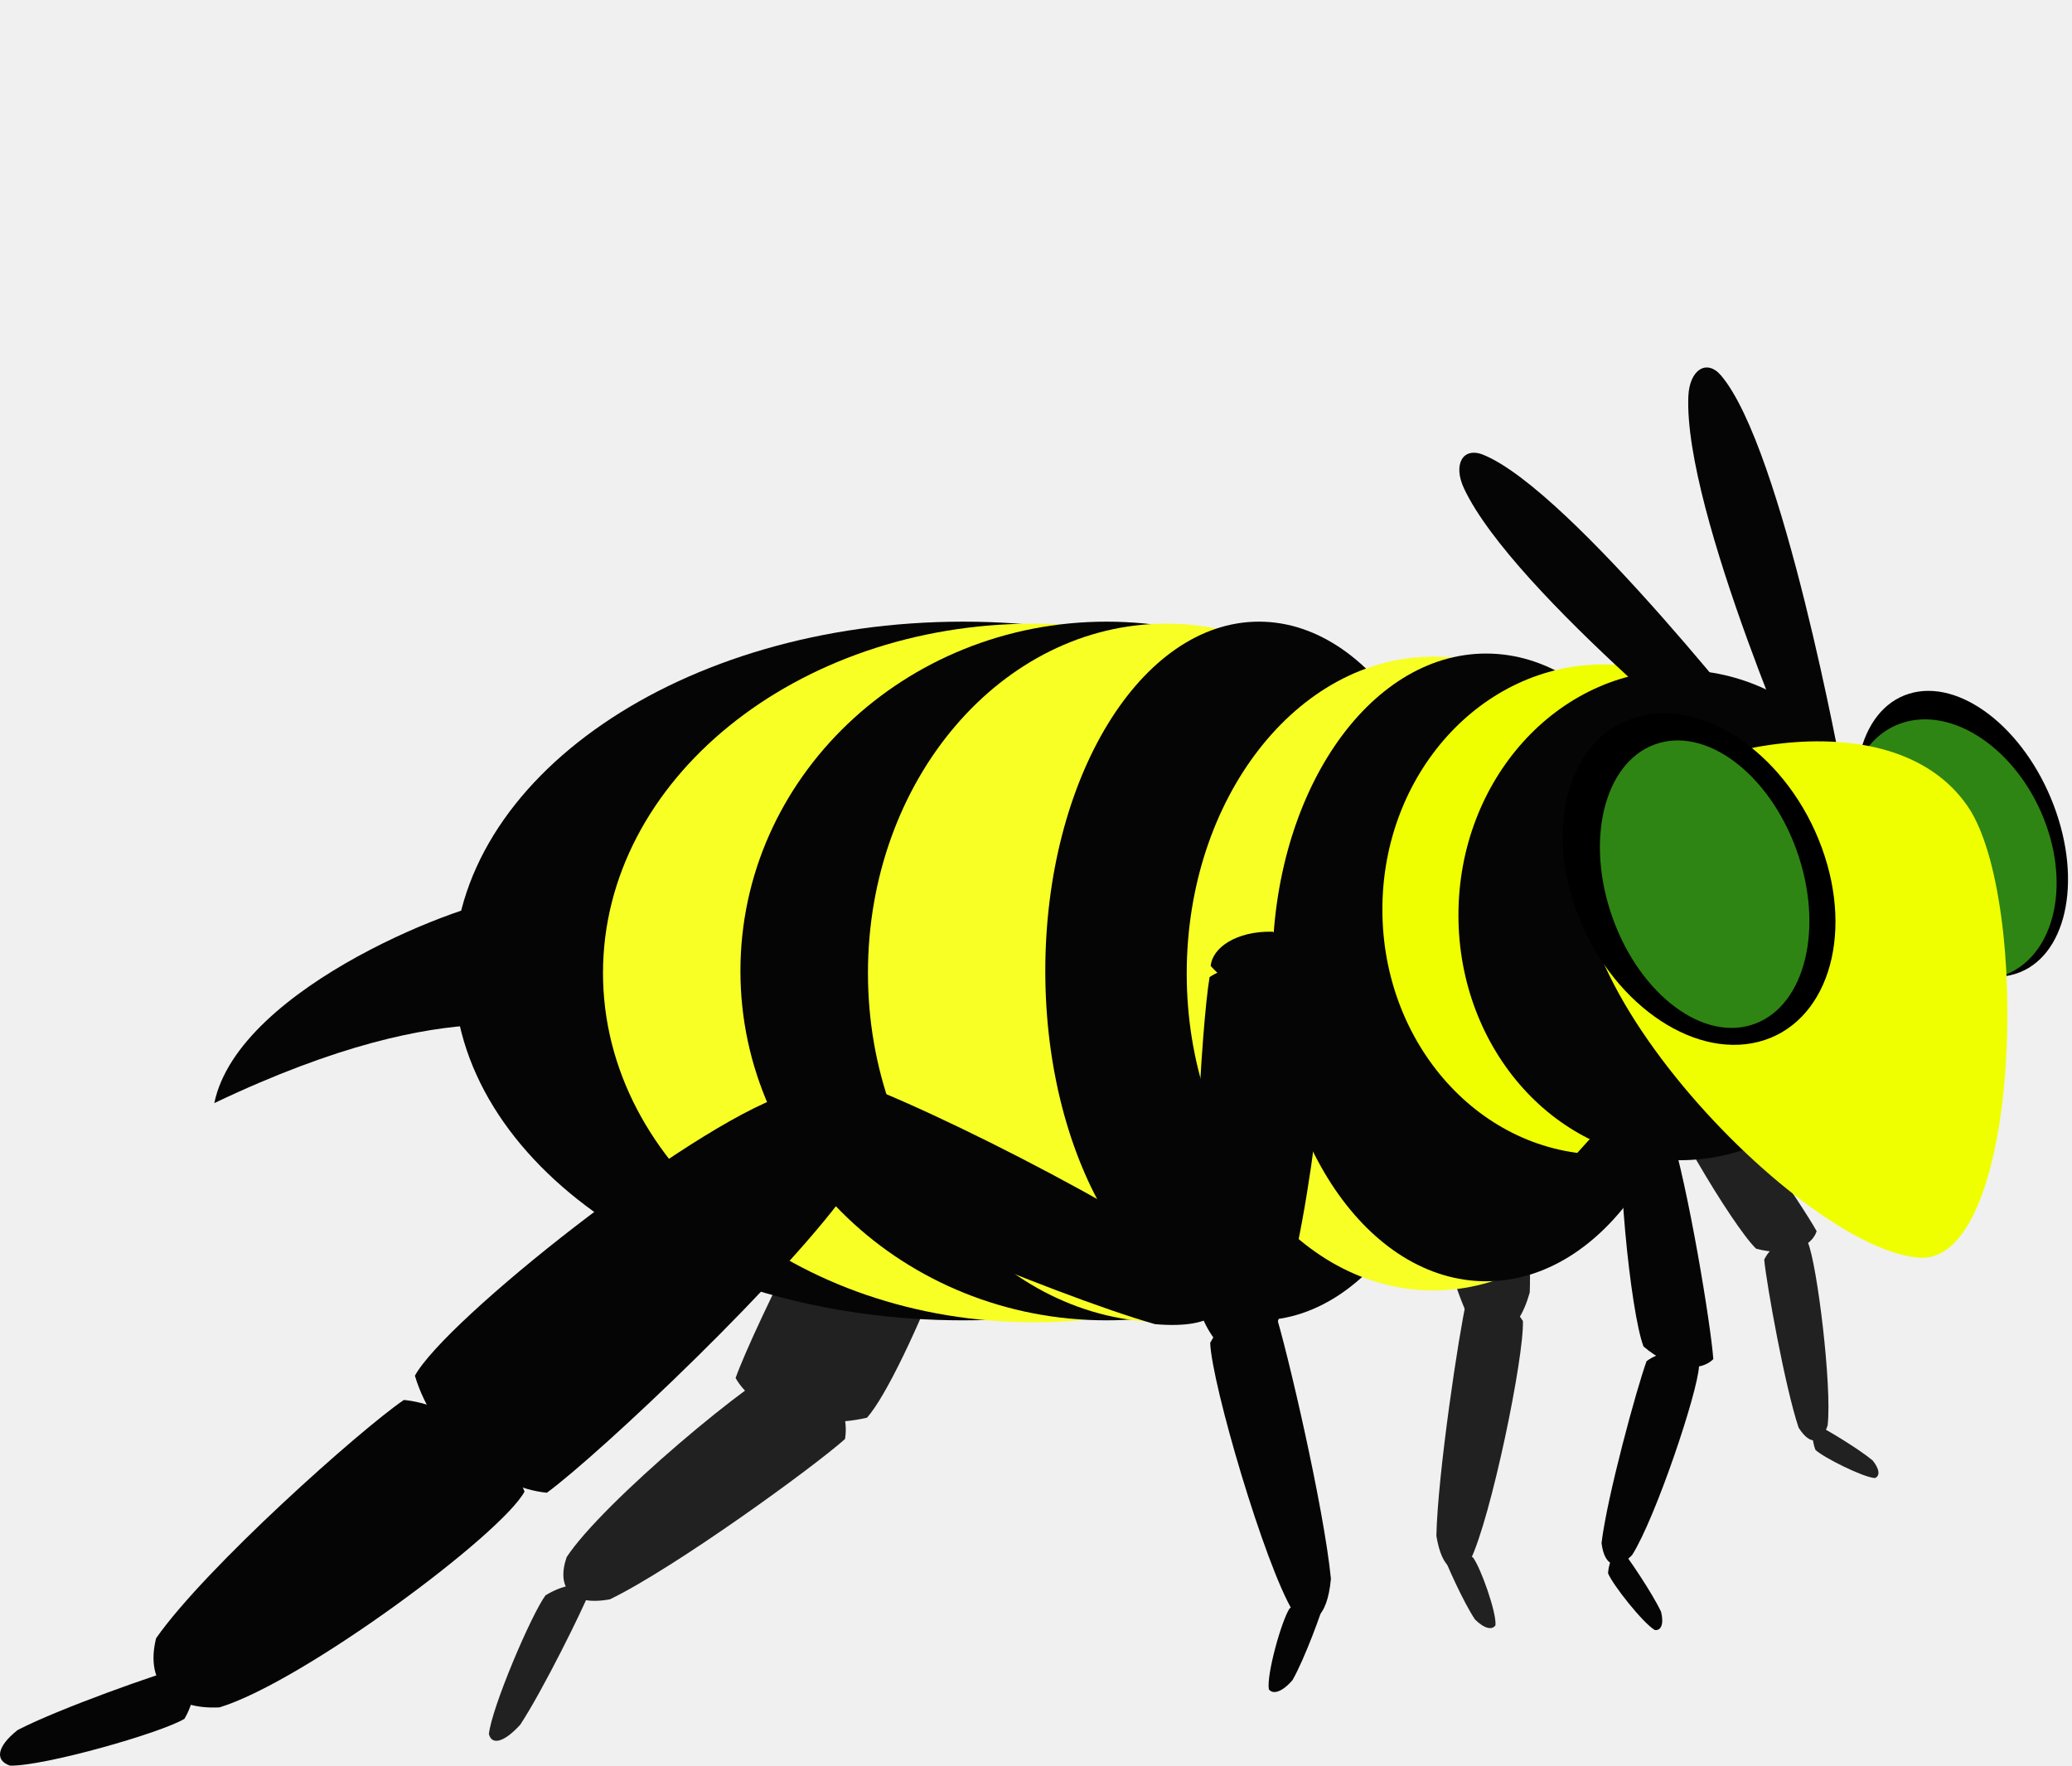
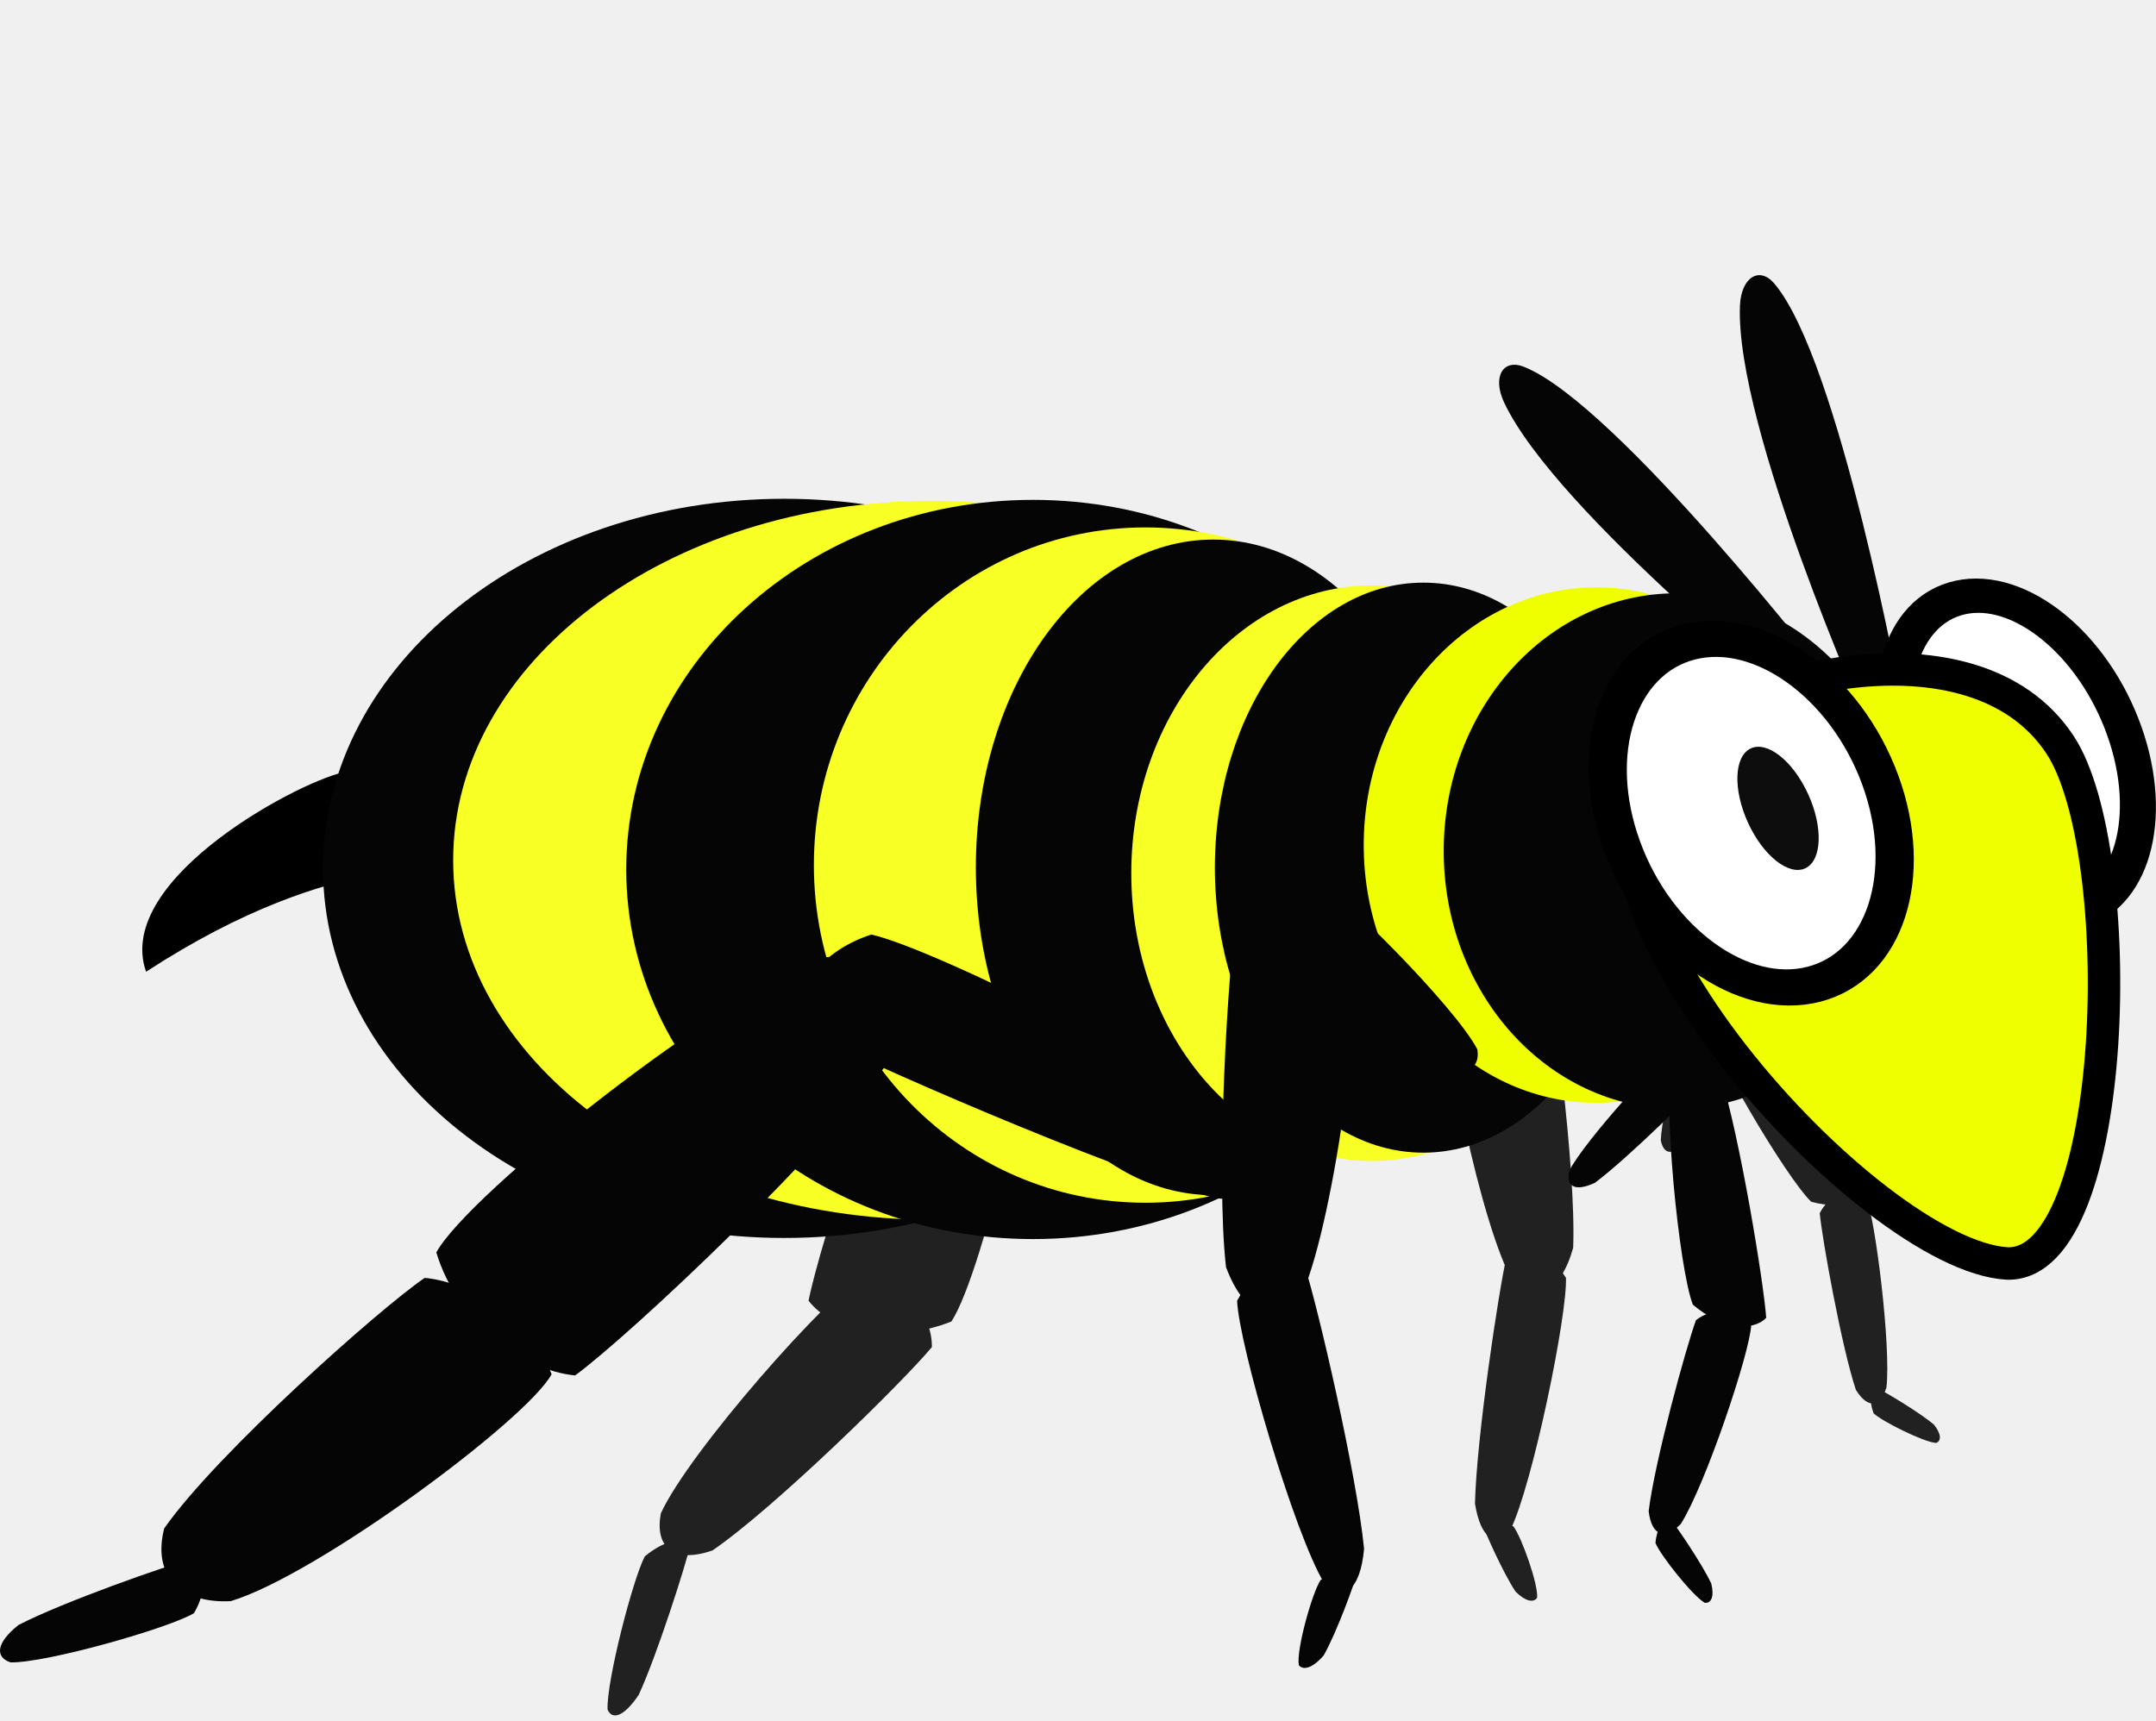
- <svg xmlns="http://www.w3.org/2000/svg" width="63.641mm" height="54.236mm" viewBox="0 0 63.641 54.236" version="1.1" id="svg5">
+ <svg xmlns="http://www.w3.org/2000/svg" width="237.996" height="190" viewBox="0 0 62.97 50.271" version="1.1" id="svg5">
  <defs id="defs2" />
-   <g id="layer1" transform="translate(-47.43575,-93.48444)">
-     <path id="path117403" style="fill:#050505;stroke-width:1.041;stroke-linecap:round;stroke-linejoin:round" d="m 103.021,117.919 1.001,-0.644 c 0,0 -1.824,-10.031 -3.728,-12.26 -0.438,-0.512 -0.967,-0.172 -1.001,0.644 -0.147,3.55 3.728,12.26 3.728,12.26 z" />
-     <g id="g18662" transform="matrix(0.8535834,0.517306,-0.7389056,0.8380969,112.679,-26.01173)" style="fill:#212121;fill-opacity:1">
-       <path id="path18555" style="fill:#212121;stroke-width:0.184;stroke-linejoin:bevel;fill-opacity:1" d="m 76.012,134.48 c -1.031,-0.723 -1.999,-0.398 -2.313,1.108 0.241,2.724 2.053,8.894 2.674,10.358 1.066,0.503 2.782,0.241 3.903,-0.953 0.008,-1.574 -2.688,-8.628 -4.264,-10.513 z" />
-       <path id="path18557" style="fill:#212121;stroke-width:0.135;stroke-linejoin:bevel;fill-opacity:1" d="m 76.116,152.673 c 0.384,0.878 1.121,1.117 1.888,0.377 0.872,-1.697 2.041,-6.101 2.197,-7.23 -0.489,-0.765 -1.678,-1.372 -2.84,-1.17 -0.598,0.915 -1.538,6.226 -1.245,8.024 z" />
-       <path id="path18559" style="fill:#212121;stroke-width:0.062;stroke-linejoin:bevel;fill-opacity:1" d="m 77.954,158.026 c 0.293,0.219 0.525,-0.006 0.538,-0.681 -0.181,-1.149 -0.912,-3.639 -1.134,-4.213 -0.293,-0.121 -0.717,0.143 -0.949,0.756 0.067,0.677 1.061,3.469 1.544,4.139 z" />
+   <g id="layer1" transform="translate(-48.47421,-104.7724)">
+     <path id="path51643" style="fill:#000000;fill-opacity:1;stroke-width:0.16;stroke-linejoin:bevel" d="m 61.651,128.246 c 0.659,0.441 1.51,1.104 0.818,1.589 -0.734,0.514 -4.023,-0.394 -9.728,3.325 -0.975,-2.756 4.734,-5.704 5.877,-5.847 1.143,-0.143 2.406,0.513 3.033,0.933 z" />
+     <g id="g18138" transform="matrix(0.7982412,-0.3996909,0.3867698,0.8249086,-30.40978,55.73427)" style="fill:#212121;fill-opacity:1">
+       <path id="path18130" style="fill:#212121;fill-opacity:1;stroke-width:0.068;stroke-linejoin:bevel" d="m 90.073,143.472 c -0.117,0.457 0.143,0.643 0.743,0.364 0.969,-0.724 2.982,-2.711 3.432,-3.235 0.031,-0.413 -0.314,-0.819 -0.916,-0.836 -0.582,0.378 -2.792,2.82 -3.259,3.706 z" />
+       <path id="path18132" style="fill:#212121;fill-opacity:1;stroke-width:0.108;stroke-linejoin:bevel" d="m 93.069,140.077 c 0.317,-0.551 0.871,-0.396 1.408,0.593 0.578,1.84 1.271,6.089 1.342,7.11 -0.391,0.406 -1.293,0.341 -2.143,-0.386 -0.406,-1.054 -0.894,-5.952 -0.608,-7.316 z" />
+       <path id="path18134" style="fill:#212121;fill-opacity:1;stroke-width:0.085;stroke-linejoin:bevel" d="m 93.328,153.798 c -0.451,0.465 -0.848,0.384 -0.942,-0.366 0.17,-1.428 1.086,-4.774 1.383,-5.586 0.46,-0.355 1.173,-0.373 1.612,0.144 -0.036,0.812 -1.345,4.694 -2.054,5.807 z" />
+       <path id="path18136" style="fill:#212121;fill-opacity:1;stroke-width:0.036;stroke-linejoin:bevel" d="m 94.026,156.105 c 0.19,0.019 0.281,-0.185 0.189,-0.562 -0.267,-0.571 -1.027,-1.692 -1.231,-1.932 -0.175,0.034 -0.364,0.327 -0.399,0.745 0.136,0.35 1.083,1.547 1.441,1.749 z" />
    </g>
-     <g id="g18533" transform="matrix(-0.8399769,0.09525977,0.0630523,0.8618149,155.1133,6.091684)" style="fill:#212121;fill-opacity:1">
+     <g id="g18533" transform="matrix(-0.8399769,0.09525977,0.0630523,0.8618149,155.1133,14.12957)" style="fill:#212121;fill-opacity:1">
      <g id="g18112" transform="translate(2.942308,-12.11538)" style="fill:#212121;fill-opacity:1">
-         <path id="path17998" style="fill:#212121;stroke-width:0.167;stroke-linejoin:bevel;fill-opacity:1" d="m 81.84,151.408 c -0.729,0.762 -1.6,0.499 -2.144,-0.954 -0.307,-2.671 0.059,-8.791 0.305,-10.253 0.799,-0.549 2.285,-0.388 3.446,0.715 0.301,1.536 -0.64,8.566 -1.608,10.492 z" />
-         <path id="path18103" style="fill:#212121;stroke-width:0.119;stroke-linejoin:bevel;fill-opacity:1" d="m 82.568,159.692 c 0.557,0.531 1.047,0.221 1.16,-1.009 -0.213,-2.183 -1.351,-7.063 -1.72,-8.212 -0.568,-0.351 -1.447,-0.054 -1.988,0.964 0.047,1.269 1.671,6.817 2.548,8.257 z" />
-         <path id="path18107" style="fill:#212121;stroke-width:0.108;stroke-linejoin:bevel;fill-opacity:1" d="m 87.036,144.091 c 0.102,0.627 -0.425,0.858 -1.466,0.431 -1.611,-1.06 -4.834,-3.915 -5.534,-4.661 0.046,-0.561 0.786,-1.081 1.904,-1.055 0.981,0.56 4.455,4.047 5.096,5.285 z" />
+         <path id="path17998" style="fill:#212121;fill-opacity:1;stroke-width:0.167;stroke-linejoin:bevel" d="m 81.84,151.408 c -0.729,0.762 -1.6,0.499 -2.144,-0.954 -0.307,-2.671 0.059,-8.791 0.305,-10.253 0.799,-0.549 2.285,-0.388 3.446,0.715 0.301,1.536 -0.64,8.566 -1.608,10.492 z" />
+         <path id="path18103" style="fill:#212121;fill-opacity:1;stroke-width:0.119;stroke-linejoin:bevel" d="m 82.568,159.692 c 0.557,0.531 1.047,0.221 1.16,-1.009 -0.213,-2.183 -1.351,-7.063 -1.72,-8.212 -0.568,-0.351 -1.447,-0.054 -1.988,0.964 0.047,1.269 1.671,6.817 2.548,8.257 z" />
+         <path id="path18107" style="fill:#212121;fill-opacity:1;stroke-width:0.108;stroke-linejoin:bevel" d="m 87.036,144.091 c 0.102,0.627 -0.425,0.858 -1.466,0.431 -1.611,-1.06 -4.834,-3.915 -5.534,-4.661 0.046,-0.561 0.786,-1.081 1.904,-1.055 0.981,0.56 4.455,4.047 5.096,5.285 z" />
      </g>
-       <path id="path18118" style="fill:#212121;stroke-width:0.044;stroke-linejoin:bevel;fill-opacity:1" d="m 84.765,149.967 c 0.133,0.164 0.415,0.076 0.728,-0.29 0.371,-0.653 0.91,-2.12 0.992,-2.467 -0.176,-0.11 -0.628,-0.03 -1.084,0.268 -0.25,0.379 -0.716,2.05 -0.636,2.488 z" />
+       <path id="path18118" style="fill:#212121;fill-opacity:1;stroke-width:0.044;stroke-linejoin:bevel" d="m 84.765,149.967 c 0.133,0.164 0.415,0.076 0.728,-0.29 0.371,-0.653 0.91,-2.12 0.992,-2.467 -0.176,-0.11 -0.628,-0.03 -1.084,0.268 -0.25,0.379 -0.716,2.05 -0.636,2.488 z" />
    </g>
-     <g id="g18138" transform="matrix(0.7982412,-0.3996909,0.3867698,0.8249086,-30.40978,47.69638)" style="fill:#212121;fill-opacity:1">
-       <path id="path18130" style="fill:#212121;stroke-width:0.068;stroke-linejoin:bevel;fill-opacity:1" d="m 90.073,143.472 c -0.117,0.457 0.143,0.643 0.743,0.364 0.969,-0.724 2.982,-2.711 3.432,-3.235 0.031,-0.413 -0.314,-0.819 -0.916,-0.836 -0.582,0.378 -2.792,2.82 -3.259,3.706 z" />
-       <path id="path18132" style="fill:#212121;stroke-width:0.108;stroke-linejoin:bevel;fill-opacity:1" d="m 93.069,140.077 c 0.317,-0.551 0.871,-0.396 1.408,0.593 0.578,1.84 1.271,6.089 1.342,7.11 -0.391,0.406 -1.293,0.341 -2.143,-0.386 -0.406,-1.054 -0.894,-5.952 -0.608,-7.316 z" />
-       <path id="path18134" style="fill:#212121;stroke-width:0.085;stroke-linejoin:bevel;fill-opacity:1" d="m 93.328,153.798 c -0.451,0.465 -0.848,0.384 -0.942,-0.366 0.17,-1.428 1.086,-4.774 1.383,-5.586 0.46,-0.355 1.173,-0.373 1.612,0.144 -0.036,0.812 -1.345,4.694 -2.054,5.807 z" />
-       <path id="path18136" style="fill:#212121;stroke-width:0.036;stroke-linejoin:bevel;fill-opacity:1" d="m 94.026,156.105 c 0.19,0.019 0.281,-0.185 0.189,-0.562 -0.267,-0.571 -1.027,-1.692 -1.231,-1.932 -0.175,0.034 -0.364,0.327 -0.399,0.745 0.136,0.35 1.083,1.547 1.441,1.749 z" />
+     <g id="g18662" transform="matrix(0.9209112,0.38488,-0.6063236,0.9384879,90.24734,-23.5929)" style="fill:#212121;fill-opacity:1">
+       <path id="path18555" style="fill:#212121;fill-opacity:1;stroke-width:0.184;stroke-linejoin:bevel" d="m 76.012,134.48 c -1.031,-0.723 -1.999,-0.398 -2.313,1.108 0.241,2.724 2.053,8.894 2.674,10.358 1.066,0.503 2.782,0.241 3.903,-0.953 0.008,-1.574 -2.688,-8.628 -4.264,-10.513 z" />
+       <path id="path18557" style="fill:#212121;fill-opacity:1;stroke-width:0.135;stroke-linejoin:bevel" d="m 76.116,152.673 c 0.384,0.878 1.121,1.117 1.888,0.377 0.872,-1.697 2.041,-6.101 2.197,-7.23 -0.489,-0.765 -1.678,-1.372 -2.84,-1.17 -0.598,0.915 -1.538,6.226 -1.245,8.024 z" />
+       <path id="path18559" style="fill:#212121;fill-opacity:1;stroke-width:0.062;stroke-linejoin:bevel" d="m 77.954,158.026 c 0.293,0.219 0.525,-0.006 0.538,-0.681 -0.181,-1.149 -0.912,-3.639 -1.134,-4.213 -0.293,-0.121 -0.717,0.143 -0.949,0.756 0.067,0.677 1.061,3.469 1.544,4.139 z" />
    </g>
-     <path id="path1868" style="fill:#050505;stroke-width:0.181;stroke-linejoin:bevel" d="m 65.448,122.787 c 0.357,0.666 0.762,1.644 -0.188,2.128 -1.008,0.514 -3.577,-1.195 -11.242,2.454 0.746,-3.614 7.948,-6.3 9.119,-6.278 1.171,0.022 1.971,1.061 2.311,1.695 z" />
-     <g id="g4846" transform="translate(0.2447677,-0.6119193)">
-       <ellipse style="fill:#050505;fill-opacity:1;stroke-width:0.277;stroke-linejoin:bevel" id="path846" cx="76.773" cy="123.923" rx="15.65" ry="10.731" />
-       <ellipse style="fill:#f8ff25;fill-opacity:1;stroke-width:0.254;stroke-linejoin:bevel" id="ellipse1398" cx="78.945" cy="123.984" rx="13.233" ry="10.731" />
-       <ellipse style="fill:#050505;fill-opacity:1;stroke-width:0.234;stroke-linejoin:bevel" id="ellipse1840" cx="81.178" cy="123.923" rx="11.245" ry="10.731" />
-       <ellipse style="fill:#f8ff25;fill-opacity:1;stroke-width:0.212;stroke-linejoin:bevel" id="ellipse1842" cx="83.014" cy="123.984" rx="9.164" ry="10.731" />
-       <ellipse style="fill:#050505;fill-opacity:1;stroke-width:0.179;stroke-linejoin:bevel" id="ellipse1844" cx="85.86" cy="123.923" rx="6.563" ry="10.731" />
-     </g>
-     <g id="g4839" transform="translate(-12.23839,0.6119193)">
+     <path id="path117403" style="fill:#050505;stroke-width:1.041;stroke-linecap:round;stroke-linejoin:round" d="m 103.021,125.957 1.001,-0.644 c 0,0 -1.824,-10.031 -3.728,-12.26 -0.438,-0.512 -0.967,-0.172 -1.001,0.644 -0.147,3.55 3.728,12.26 3.728,12.26 z" />
+     <ellipse style="fill:#050505;fill-opacity:1;stroke-width:0.257;stroke-linejoin:bevel" id="ellipse71560" cx="71.379" cy="130.14" rx="13.47" ry="10.797" />
+     <ellipse style="fill:#f8ff25;fill-opacity:1;stroke-width:0.259;stroke-linejoin:bevel" id="ellipse1398" cx="75.691" cy="129.904" rx="13.981" ry="10.499" />
+     <ellipse style="fill:#050505;fill-opacity:1;stroke-width:0.242;stroke-linejoin:bevel" id="ellipse1840" cx="78.645" cy="130.172" rx="11.88" ry="10.797" />
+     <ellipse style="fill:#f8ff25;fill-opacity:1;stroke-width:0.209;stroke-linejoin:bevel" id="ellipse1842" cx="81.927" cy="130.044" rx="9.682" ry="9.864" />
+     <ellipse style="fill:#050505;fill-opacity:1;stroke-width:0.174;stroke-linejoin:bevel" id="ellipse1844" cx="83.91" cy="130.111" rx="6.934" ry="9.576" />
+     <g id="g4839" transform="matrix(0.9276761,0,0,0.8636031,-7.656322,24.25076)">
      <ellipse style="fill:#f8ff25;fill-opacity:1;stroke-width:0.183;stroke-linejoin:bevel" id="ellipse4835" cx="103.697" cy="122.777" rx="7.573" ry="9.735" />
      <ellipse style="fill:#050505;fill-opacity:1;stroke-width:0.17;stroke-linejoin:bevel" id="ellipse4833" cx="105.319" cy="122.589" rx="6.563" ry="9.641" />
    </g>
-     <g id="g14903" transform="translate(-7.114604,-0.8566871)">
+     <g id="g14903" transform="translate(-8.705595,7.1812)">
      <ellipse style="fill:#f0ff00;fill-opacity:1;stroke-width:0.308;stroke-linejoin:bevel" id="path9417" cx="103.803" cy="122.279" rx="6.793" ry="7.529" />
      <ellipse style="fill:#050505;fill-opacity:1;stroke-width:0.308;stroke-linejoin:bevel" id="ellipse11237" cx="106.139" cy="122.452" rx="6.793" ry="7.529" />
    </g>
-     <path id="path22857" style="fill:#050505;stroke-width:1.041;stroke-linecap:round;stroke-linejoin:round" d="m 101.364,117.646 0.591,-1.033 c 0,0 -6.244,-8.06 -8.962,-9.159 -0.625,-0.253 -0.937,0.293 -0.591,1.033 1.507,3.218 8.962,9.159 8.962,9.159 z" />
-     <g id="g9393" transform="matrix(1.323455,0,0,1.202877,-37.65353,-11.98569)">
-       <ellipse style="fill:#000000;fill-opacity:1;stroke-width:0.062;stroke-linejoin:bevel" id="ellipse8524" cx="-138.711" cy="68.318" rx="3.784" ry="2.249" transform="matrix(-0.3258962,-0.9454056,0.9459188,-0.3244036,0,0)" />
-       <ellipse style="fill:#2f8513;fill-opacity:1;stroke-width:0.06;stroke-linejoin:bevel" id="ellipse9386" cx="-135.6" cy="70.419" rx="3.431" ry="2.276" transform="matrix(-0.3093539,-0.950947,0.9605961,-0.277948,0,0)" />
-       <path id="ellipse4848" style="fill:#f0ff00;stroke-width:0.11;stroke-linejoin:bevel" d="m 101.596,108.453 c 1.482,-1.638 6.566,-3.074 8.367,-0.175 1.457,2.345 1.245,11.572 -1.085,11.525 -2.882,-0.159 -9.894,-8.387 -7.281,-11.35 z" />
-       <ellipse style="fill:#000000;fill-opacity:1;stroke-width:0.077;stroke-linejoin:bevel" id="ellipse4850" cx="-134.344" cy="63.709" rx="4.379" ry="2.96" transform="matrix(-0.3157592,-0.9488393,0.9622482,-0.2721735,0,0)" />
-       <ellipse style="fill:#2f8513;fill-opacity:1;stroke-width:0.063;stroke-linejoin:bevel" id="ellipse8628" cx="-136.672" cy="68.477" rx="3.756" ry="2.295" transform="matrix(-0.2826169,-0.9592329,0.952567,-0.3043291,0,0)" />
+     <path id="path22857" style="fill:#050505;stroke-width:1.041;stroke-linecap:round;stroke-linejoin:round" d="m 101.364,125.683 0.591,-1.033 c 0,0 -6.244,-8.06 -8.962,-9.159 -0.625,-0.253 -0.937,0.293 -0.591,1.033 1.507,3.218 8.962,9.159 8.962,9.159 z" />
+     <ellipse style="fill:#ffffff;fill-opacity:1;stroke:#000000;stroke-width:1.027;stroke-linejoin:bevel;stroke-miterlimit:4;stroke-dasharray:none;stroke-opacity:1" id="ellipse8524" cx="-152.943" cy="53.913" rx="4.902" ry="3.22" transform="matrix(-0.36447,-0.9312151,0.957284,-0.2891492,0,0)" />
+     <path id="ellipse4848" style="fill:#f0ff00;stroke:#000000;stroke-width:0.948;stroke-linejoin:bevel;stroke-miterlimit:4;stroke-dasharray:none;stroke-opacity:1" d="m 96.885,126.749 c 2.082,-2.155 9.221,-4.044 11.75,-0.23 2.046,3.086 1.748,15.227 -1.524,15.164 -4.047,-0.209 -13.894,-11.035 -10.225,-14.934 z" />
+     <ellipse style="fill:#ffffff;fill-opacity:1;stroke:#000000;stroke-width:1.087;stroke-linejoin:bevel;stroke-miterlimit:4;stroke-dasharray:none;stroke-opacity:1" id="ellipse4850" cx="-150.023" cy="49.602" rx="5.323" ry="3.892" transform="matrix(-0.3438215,-0.939035,0.9685073,-0.2489853,0,0)" />
+     <ellipse style="fill:#0d0d0d;fill-opacity:1;stroke:none;stroke-width:0.704;stroke-linejoin:bevel;stroke-miterlimit:4;stroke-dasharray:none;stroke-opacity:1" id="ellipse8628" cx="-164.984" cy="30.353" rx="1.915" ry="0.989" transform="matrix(-0.4606618,-0.8875758,0.8039882,-0.5946453,0,0)" />
+     <g id="g71969" transform="translate(1.038461,5.61481)">
+       <path id="path18002" style="fill:#050505;stroke-width:0.184;stroke-linejoin:bevel" d="m 84.733,132.649 c 0.662,1.004 0.07,1.673 -1.819,1.511 -3.249,-0.928 -10.346,-4.021 -11.991,-4.904 -0.389,-0.971 0.283,-2.244 1.96,-2.798 1.908,0.421 9.893,4.445 11.851,6.191 z" />
+       <path id="rect15412" style="fill:#050505;stroke-width:0.238;stroke-linejoin:bevel" d="m 71.551,127.118 c 1.657,-0.109 2.609,0.878 2.076,2.72 -1.922,2.801 -7.778,8.316 -9.394,9.5 -1.566,-0.153 -3.443,-1.562 -4.054,-3.594 0.936,-1.716 8.37,-7.611 11.372,-8.626 z" />
+       <path id="path18114" style="fill:#050505;stroke-width:0.195;stroke-linejoin:bevel" d="m 54.178,145.931 c -1.428,0.075 -2.307,-0.697 -1.947,-2.124 1.51,-2.163 6.275,-6.41 7.609,-7.319 1.364,0.128 3.066,1.233 3.707,2.814 -0.716,1.326 -6.827,5.859 -9.369,6.629 z" />
+       <path id="path18116" style="fill:#050505;stroke-width:0.08;stroke-linejoin:bevel" d="m 47.743,147.72 c -0.457,-0.152 -0.423,-0.571 0.233,-1.092 1.285,-0.666 4.347,-1.745 5.096,-1.936 0.36,0.225 0.445,0.881 0.029,1.591 -0.725,0.436 -4.3,1.456 -5.358,1.438 z" />
    </g>
-     <path id="path18002" style="fill:#050505;stroke-width:0.184;stroke-linejoin:bevel" d="m 84.733,132.649 c 0.662,1.004 0.07,1.673 -1.819,1.511 -3.249,-0.928 -10.346,-4.021 -11.991,-4.904 -0.389,-0.971 0.283,-2.244 1.96,-2.798 1.908,0.421 9.893,4.445 11.851,6.191 z" />
-     <path id="rect15412" style="fill:#050505;stroke-width:0.238;stroke-linejoin:bevel" d="m 71.551,127.118 c 1.657,-0.109 2.609,0.878 2.076,2.72 -1.922,2.801 -7.778,8.316 -9.394,9.5 -1.566,-0.153 -3.443,-1.562 -4.054,-3.594 0.936,-1.716 8.37,-7.611 11.372,-8.626 z" />
-     <path id="path18114" style="fill:#050505;stroke-width:0.195;stroke-linejoin:bevel" d="m 54.178,145.931 c -1.428,0.075 -2.307,-0.697 -1.947,-2.124 1.51,-2.163 6.275,-6.41 7.609,-7.319 1.364,0.128 3.066,1.233 3.707,2.814 -0.716,1.326 -6.827,5.859 -9.369,6.629 z" />
-     <path id="path18116" style="fill:#050505;stroke-width:0.08;stroke-linejoin:bevel" d="m 47.743,147.72 c -0.457,-0.152 -0.423,-0.571 0.233,-1.092 1.285,-0.666 4.347,-1.745 5.096,-1.936 0.36,0.225 0.445,0.881 0.029,1.591 -0.725,0.436 -4.3,1.456 -5.358,1.438 z" />
-     <g id="g18128" transform="translate(4.240385,-12.54808)">
+     <g id="g18128" transform="translate(4.240385,-4.51019)">
      <path id="path18105" style="fill:#050505;stroke-width:0.068;stroke-linejoin:bevel" d="m 90.073,143.472 c -0.117,0.457 0.143,0.643 0.743,0.364 0.969,-0.724 2.982,-2.711 3.432,-3.235 0.031,-0.413 -0.314,-0.819 -0.916,-0.836 -0.582,0.378 -2.792,2.82 -3.259,3.706 z" />
      <path id="path18000" style="fill:#050505;stroke-width:0.108;stroke-linejoin:bevel" d="m 93.069,140.077 c 0.317,-0.551 0.871,-0.396 1.408,0.593 0.578,1.84 1.271,6.089 1.342,7.11 -0.391,0.406 -1.293,0.341 -2.143,-0.386 -0.406,-1.054 -0.894,-5.952 -0.608,-7.316 z" />
      <path id="path18120" style="fill:#050505;stroke-width:0.085;stroke-linejoin:bevel" d="m 93.328,153.798 c -0.451,0.465 -0.848,0.384 -0.942,-0.366 0.17,-1.428 1.086,-4.774 1.383,-5.586 0.46,-0.355 1.173,-0.373 1.612,0.144 -0.036,0.812 -1.345,4.694 -2.054,5.807 z" />
      <path id="path18122" style="fill:#050505;stroke-width:0.036;stroke-linejoin:bevel" d="m 94.026,156.105 c 0.19,0.019 0.281,-0.185 0.189,-0.562 -0.267,-0.571 -1.027,-1.692 -1.231,-1.932 -0.175,0.034 -0.364,0.327 -0.399,0.745 0.136,0.35 1.083,1.547 1.441,1.749 z" />
    </g>
-     <g id="g18545" transform="translate(1.644231,-4.586538)">
+     <g id="g18545" transform="translate(1.644231,3.451349)">
      <g id="g18541" transform="translate(2.942308,-12.11538)">
        <path id="path18535" style="fill:#050505;stroke-width:0.167;stroke-linejoin:bevel" d="m 81.84,151.408 c -0.729,0.762 -1.6,0.499 -2.144,-0.954 -0.307,-2.671 0.059,-8.791 0.305,-10.253 0.799,-0.549 2.285,-0.388 3.446,0.715 0.301,1.536 -0.64,8.566 -1.608,10.492 z" />
        <path id="path18537" style="fill:#050505;stroke-width:0.119;stroke-linejoin:bevel" d="m 82.568,159.692 c 0.557,0.531 1.047,0.221 1.16,-1.009 -0.213,-2.183 -1.351,-7.063 -1.72,-8.212 -0.568,-0.351 -1.447,-0.054 -1.988,0.964 0.047,1.269 1.671,6.817 2.548,8.257 z" />
        <path id="path18539" style="fill:#050505;stroke-width:0.108;stroke-linejoin:bevel" d="m 87.036,144.091 c 0.102,0.627 -0.425,0.858 -1.466,0.431 -1.611,-1.06 -4.834,-3.915 -5.534,-4.661 0.046,-0.561 0.786,-1.081 1.904,-1.055 0.981,0.56 4.455,4.047 5.096,5.285 z" />
      </g>
      <path id="path18543" style="fill:#050505;stroke-width:0.044;stroke-linejoin:bevel" d="m 84.765,149.967 c 0.133,0.164 0.415,0.076 0.728,-0.29 0.371,-0.653 0.91,-2.12 0.992,-2.467 -0.176,-0.11 -0.628,-0.03 -1.084,0.268 -0.25,0.379 -0.716,2.05 -0.636,2.488 z" />
    </g>
  </g>
</svg>
